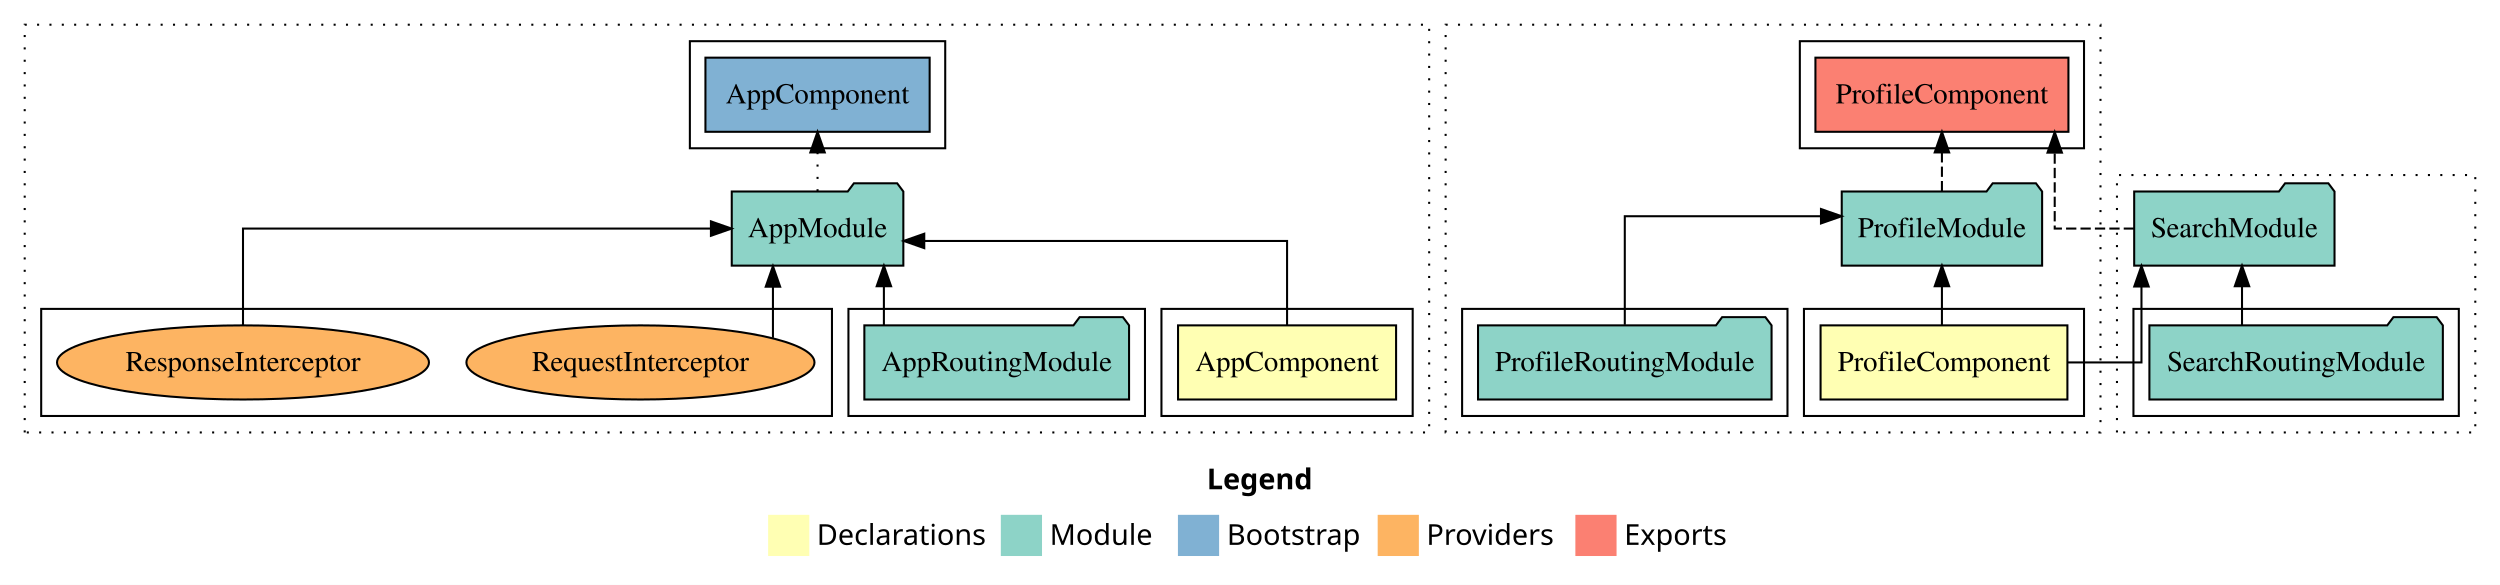
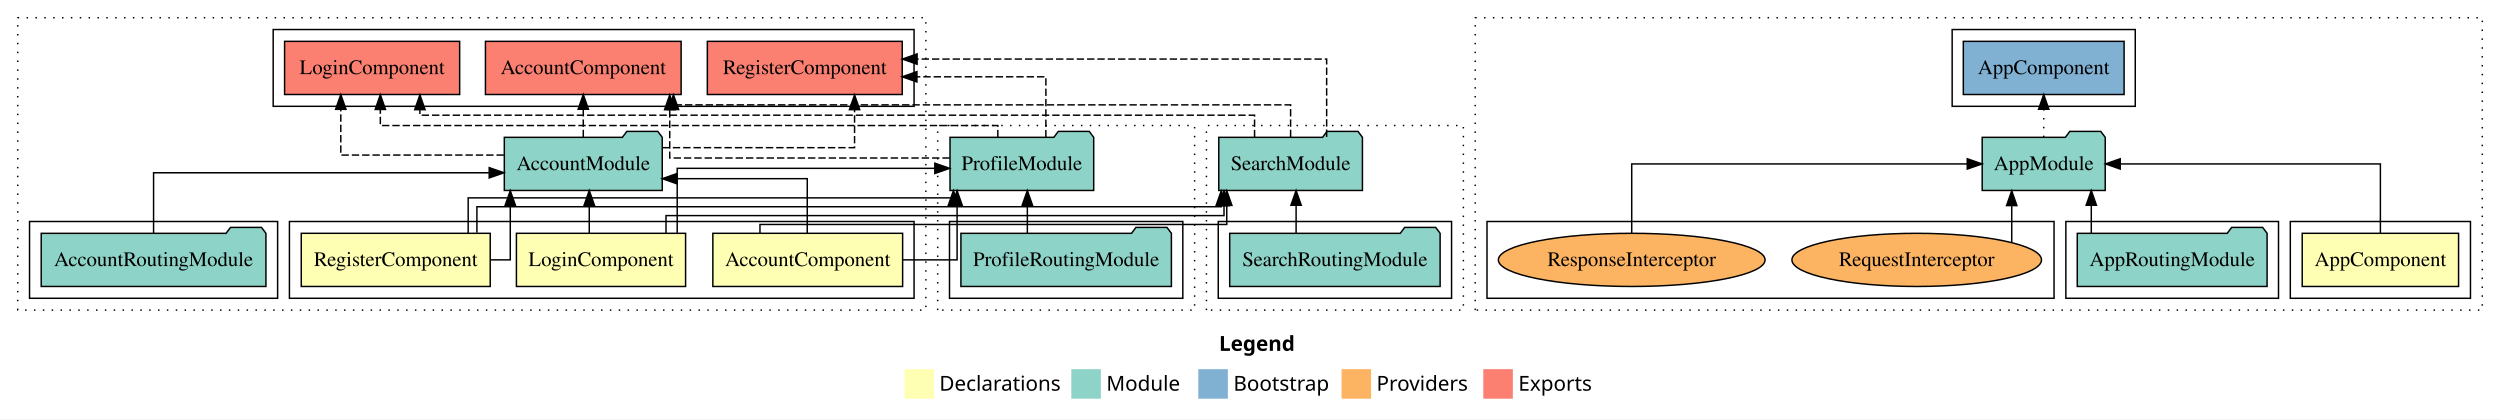
- <svg xmlns="http://www.w3.org/2000/svg" width="1214pt" height="284pt" viewBox="0.00 0.00 1214.00 284.00">
+ <svg xmlns="http://www.w3.org/2000/svg" width="1693pt" height="284pt" viewBox="0.00 0.00 1693.00 284.00">
  <g id="graph0" class="graph" transform="scale(1 1) rotate(0) translate(4 280)">
-     <polygon fill="white" stroke="transparent" points="-4,4 -4,-280 1210,-280 1210,4 -4,4" />
-     <text text-anchor="start" x="582.01" y="-42.4" font-family="sans-serif" font-weight="bold" font-size="14.00">Legend</text>
-     <polygon fill="#ffffb3" stroke="transparent" points="369,-10 369,-30 389,-30 389,-10 369,-10" />
-     <text text-anchor="start" x="392.63" y="-15.4" font-family="sans-serif" font-size="14.00">  Declarations</text>
-     <polygon fill="#8dd3c7" stroke="transparent" points="482,-10 482,-30 502,-30 502,-10 482,-10" />
-     <text text-anchor="start" x="505.73" y="-15.4" font-family="sans-serif" font-size="14.00">  Module</text>
-     <polygon fill="#80b1d3" stroke="transparent" points="568,-10 568,-30 588,-30 588,-10 568,-10" />
-     <text text-anchor="start" x="591.78" y="-15.4" font-family="sans-serif" font-size="14.00">  Bootstrap</text>
-     <polygon fill="#fdb462" stroke="transparent" points="665,-10 665,-30 685,-30 685,-10 665,-10" />
-     <text text-anchor="start" x="688.67" y="-15.4" font-family="sans-serif" font-size="14.00">  Providers</text>
-     <polygon fill="#fb8072" stroke="transparent" points="761,-10 761,-30 781,-30 781,-10 761,-10" />
-     <text text-anchor="start" x="784.73" y="-15.4" font-family="sans-serif" font-size="14.00">  Exports</text>
+     <polygon fill="white" stroke="transparent" points="-4,4 -4,-280 1689,-280 1689,4 -4,4" />
+     <text text-anchor="start" x="821.51" y="-42.4" font-family="sans-serif" font-weight="bold" font-size="14.00">Legend</text>
+     <polygon fill="#ffffb3" stroke="transparent" points="608.5,-10 608.5,-30 628.5,-30 628.5,-10 608.5,-10" />
+     <text text-anchor="start" x="632.13" y="-15.4" font-family="sans-serif" font-size="14.00">  Declarations</text>
+     <polygon fill="#8dd3c7" stroke="transparent" points="721.5,-10 721.5,-30 741.5,-30 741.5,-10 721.5,-10" />
+     <text text-anchor="start" x="745.23" y="-15.4" font-family="sans-serif" font-size="14.00">  Module</text>
+     <polygon fill="#80b1d3" stroke="transparent" points="807.5,-10 807.5,-30 827.5,-30 827.5,-10 807.5,-10" />
+     <text text-anchor="start" x="831.28" y="-15.4" font-family="sans-serif" font-size="14.00">  Bootstrap</text>
+     <polygon fill="#fdb462" stroke="transparent" points="904.5,-10 904.5,-30 924.5,-30 924.5,-10 904.5,-10" />
+     <text text-anchor="start" x="928.17" y="-15.4" font-family="sans-serif" font-size="14.00">  Providers</text>
+     <polygon fill="#fb8072" stroke="transparent" points="1000.5,-10 1000.5,-30 1020.5,-30 1020.5,-10 1000.5,-10" />
+     <text text-anchor="start" x="1024.23" y="-15.4" font-family="sans-serif" font-size="14.00">  Exports</text>
    <g id="clust1" class="cluster">
-       <polygon fill="none" stroke="black" stroke-dasharray="1,5" points="8,-70 8,-268 690,-268 690,-70 8,-70" />
+       <polygon fill="none" stroke="black" stroke-dasharray="1,5" points="8,-70 8,-268 623,-268 623,-70 8,-70" />
    </g>
    <g id="clust2" class="cluster">
-       <polygon fill="none" stroke="black" points="560,-78 560,-130 682,-130 682,-78 560,-78" />
-     </g>
-     <g id="clust4" class="cluster">
-       <polygon fill="none" stroke="black" points="408,-78 408,-130 552,-130 552,-78 408,-78" />
+       <polygon fill="none" stroke="black" points="192,-78 192,-130 615,-130 615,-78 192,-78" />
    </g>
    <g id="clust6" class="cluster">
-       <polygon fill="none" stroke="black" points="331,-208 331,-260 455,-260 455,-208 331,-208" />
+       <polygon fill="none" stroke="black" points="16,-78 16,-130 184,-130 184,-78 16,-78" />
    </g>
    <g id="clust7" class="cluster">
-       <polygon fill="none" stroke="black" points="16,-78 16,-130 400,-130 400,-78 16,-78" />
-     </g>
-     <g id="clust14" class="cluster">
-       <polygon fill="none" stroke="black" stroke-dasharray="1,5" points="698,-70 698,-268 1016,-268 1016,-70 698,-70" />
-     </g>
-     <g id="clust15" class="cluster">
-       <polygon fill="none" stroke="black" points="872,-78 872,-130 1008,-130 1008,-78 872,-78" />
+       <polygon fill="none" stroke="black" points="181,-208 181,-260 615,-260 615,-208 181,-208" />
+     </g>
+     <g id="clust16" class="cluster">
+       <polygon fill="none" stroke="black" stroke-dasharray="1,5" points="995,-70 995,-268 1677,-268 1677,-70 995,-70" />
    </g>
    <g id="clust17" class="cluster">
-       <polygon fill="none" stroke="black" points="706,-78 706,-130 864,-130 864,-78 706,-78" />
-     </g>
-     <g id="clust18" class="cluster">
-       <polygon fill="none" stroke="black" points="870,-208 870,-260 1008,-260 1008,-208 870,-208" />
-     </g>
-     <g id="clust27" class="cluster">
-       <polygon fill="none" stroke="black" stroke-dasharray="1,5" points="1024,-70 1024,-195 1198,-195 1198,-70 1024,-70" />
-     </g>
-     <g id="clust30" class="cluster">
-       <polygon fill="none" stroke="black" points="1032,-78 1032,-130 1190,-130 1190,-78 1032,-78" />
+       <polygon fill="none" stroke="black" points="1547,-78 1547,-130 1669,-130 1669,-78 1547,-78" />
+     </g>
+     <g id="clust19" class="cluster">
+       <polygon fill="none" stroke="black" points="1395,-78 1395,-130 1539,-130 1539,-78 1395,-78" />
+     </g>
+     <g id="clust21" class="cluster">
+       <polygon fill="none" stroke="black" points="1318,-208 1318,-260 1442,-260 1442,-208 1318,-208" />
+     </g>
+     <g id="clust22" class="cluster">
+       <polygon fill="none" stroke="black" points="1003,-78 1003,-130 1387,-130 1387,-78 1003,-78" />
+     </g>
+     <g id="clust29" class="cluster">
+       <polygon fill="none" stroke="black" stroke-dasharray="1,5" points="631,-70 631,-195 805,-195 805,-70 631,-70" />
+     </g>
+     <g id="clust34" class="cluster">
+       <polygon fill="none" stroke="black" points="639,-78 639,-130 797,-130 797,-78 639,-78" />
+     </g>
+     <g id="clust44" class="cluster">
+       <polygon fill="none" stroke="black" stroke-dasharray="1,5" points="813,-70 813,-195 987,-195 987,-70 813,-70" />
+     </g>
+     <g id="clust49" class="cluster">
+       <polygon fill="none" stroke="black" points="821,-78 821,-130 979,-130 979,-78 821,-78" />
    </g>
    <g id="node1" class="node">
-       <polygon fill="#ffffb3" stroke="black" points="673.94,-122 568.06,-122 568.06,-86 673.94,-86 673.94,-122" />
-       <text text-anchor="middle" x="621" y="-99.8" font-family="Times,serif" font-size="14.00">AppComponent</text>
+       <polygon fill="#ffffb3" stroke="black" points="607.26,-122 478.74,-122 478.74,-86 607.26,-86 607.26,-122" />
+       <text text-anchor="middle" x="543" y="-99.8" font-family="Times,serif" font-size="14.00">AccountComponent</text>
+     </g>
+     <g id="node4" class="node">
+       <polygon fill="#8dd3c7" stroke="black" points="444.48,-187 441.48,-191 420.48,-191 417.48,-187 337.52,-187 337.52,-151 444.48,-151 444.48,-187" />
+       <text text-anchor="middle" x="391" y="-164.8" font-family="Times,serif" font-size="14.00">AccountModule</text>
+     </g>
+     <g id="edge1" class="edge">
+       <path fill="none" stroke="black" d="M542.68,-122.01C542.68,-138.05 542.68,-159 542.68,-159 542.68,-159 454.48,-159 454.48,-159" />
+       <polygon fill="black" stroke="black" points="454.48,-155.5 444.48,-159 454.48,-162.5 454.48,-155.5" />
+     </g>
+     <g id="node15" class="node">
+       <polygon fill="#8dd3c7" stroke="black" points="736.65,-187 733.65,-191 712.65,-191 709.65,-187 639.35,-187 639.35,-151 736.65,-151 736.65,-187" />
+       <text text-anchor="middle" x="688" y="-164.8" font-family="Times,serif" font-size="14.00">ProfileModule</text>
+     </g>
+     <g id="edge13" class="edge">
+       <path fill="none" stroke="black" d="M607.34,-104C627.28,-104 644.14,-104 644.14,-104 644.14,-104 644.14,-140.89 644.14,-140.89" />
+       <polygon fill="black" stroke="black" points="640.64,-140.89 644.14,-150.89 647.64,-140.89 640.64,-140.89" />
+     </g>
+     <g id="node17" class="node">
+       <polygon fill="#8dd3c7" stroke="black" points="918.64,-187 915.64,-191 894.64,-191 891.64,-187 821.36,-187 821.36,-151 918.64,-151 918.64,-187" />
+       <text text-anchor="middle" x="870" y="-164.8" font-family="Times,serif" font-size="14.00">SearchModule</text>
+     </g>
+     <g id="edge20" class="edge">
+       <path fill="none" stroke="black" d="M510.65,-122.19C510.65,-125.54 510.65,-128 510.65,-128 510.65,-128 826.76,-128 826.76,-128 826.76,-128 826.76,-140.9 826.76,-140.9" />
+       <polygon fill="black" stroke="black" points="823.26,-140.9 826.76,-150.9 830.26,-140.9 823.26,-140.9" />
    </g>
    <g id="node2" class="node">
-       <polygon fill="#8dd3c7" stroke="black" points="434.66,-187 431.66,-191 410.66,-191 407.66,-187 351.34,-187 351.34,-151 434.66,-151 434.66,-187" />
-       <text text-anchor="middle" x="393" y="-164.8" font-family="Times,serif" font-size="14.00">AppModule</text>
-     </g>
-     <g id="edge1" class="edge">
-       <path fill="none" stroke="black" d="M621,-122.02C621,-139.37 621,-163 621,-163 621,-163 444.82,-163 444.82,-163" />
-       <polygon fill="black" stroke="black" points="444.82,-159.5 434.82,-163 444.82,-166.5 444.82,-159.5" />
-     </g>
-     <g id="node4" class="node">
-       <polygon fill="#80b1d3" stroke="black" points="447.44,-252 338.56,-252 338.56,-216 447.44,-216 447.44,-252" />
-       <text text-anchor="middle" x="393" y="-229.8" font-family="Times,serif" font-size="14.00">AppComponent </text>
+       <polygon fill="#ffffb3" stroke="black" points="460.28,-122 345.72,-122 345.72,-86 460.28,-86 460.28,-122" />
+       <text text-anchor="middle" x="403" y="-99.8" font-family="Times,serif" font-size="14.00">LoginComponent</text>
+     </g>
+     <g id="edge2" class="edge">
+       <path fill="none" stroke="black" d="M395.05,-122.11C395.05,-122.11 395.05,-140.99 395.05,-140.99" />
+       <polygon fill="black" stroke="black" points="391.55,-140.99 395.05,-150.99 398.55,-140.99 391.55,-140.99" />
+     </g>
+     <g id="edge14" class="edge">
+       <path fill="none" stroke="black" d="M454.6,-122.27C454.6,-140.56 454.6,-166 454.6,-166 454.6,-166 629.07,-166 629.07,-166" />
+       <polygon fill="black" stroke="black" points="629.07,-169.5 639.07,-166 629.07,-162.5 629.07,-169.5" />
+     </g>
+     <g id="edge21" class="edge">
+       <path fill="none" stroke="black" d="M447.02,-122.14C447.02,-128.46 447.02,-134 447.02,-134 447.02,-134 824.9,-134 824.9,-134 824.9,-134 824.9,-140.68 824.9,-140.68" />
+       <polygon fill="black" stroke="black" points="821.4,-140.68 824.9,-150.68 828.4,-140.68 821.4,-140.68" />
+     </g>
+     <g id="node3" class="node">
+       <polygon fill="#ffffb3" stroke="black" points="327.98,-122 200.02,-122 200.02,-86 327.98,-86 327.98,-122" />
+       <text text-anchor="middle" x="264" y="-99.8" font-family="Times,serif" font-size="14.00">RegisterComponent</text>
    </g>
    <g id="edge3" class="edge">
-       <path fill="none" stroke="black" stroke-dasharray="1,5" d="M393,-187.11C393,-187.11 393,-205.99 393,-205.99" />
-       <polygon fill="black" stroke="black" points="389.5,-205.99 393,-215.99 396.5,-205.99 389.5,-205.99" />
-     </g>
-     <g id="node3" class="node">
-       <polygon fill="#8dd3c7" stroke="black" points="544.27,-122 541.27,-126 520.27,-126 517.27,-122 415.73,-122 415.73,-86 544.27,-86 544.27,-122" />
-       <text text-anchor="middle" x="480" y="-99.8" font-family="Times,serif" font-size="14.00">AppRoutingModule</text>
-     </g>
-     <g id="edge2" class="edge">
-       <path fill="none" stroke="black" d="M425.22,-122.11C425.22,-122.11 425.22,-140.99 425.22,-140.99" />
-       <polygon fill="black" stroke="black" points="421.72,-140.99 425.22,-150.99 428.72,-140.99 421.72,-140.99" />
+       <path fill="none" stroke="black" d="M328.05,-104C336.09,-104 341.56,-104 341.56,-104 341.56,-104 341.56,-140.89 341.56,-140.89" />
+       <polygon fill="black" stroke="black" points="338.06,-140.89 341.56,-150.89 345.06,-140.89 338.06,-140.89" />
+     </g>
+     <g id="edge15" class="edge">
+       <path fill="none" stroke="black" d="M313.05,-122.06C313.05,-133.44 313.05,-146 313.05,-146 313.05,-146 641.66,-146 641.66,-146 641.66,-146 641.66,-146.49 641.66,-146.49" />
+       <polygon fill="black" stroke="black" points="638.16,-140.88 641.66,-150.88 645.16,-140.88 638.16,-140.88" />
+     </g>
+     <g id="edge22" class="edge">
+       <path fill="none" stroke="black" d="M318.96,-122.42C318.96,-131.28 318.96,-140 318.96,-140 318.96,-140 823.04,-140 823.04,-140 823.04,-140 823.04,-141.08 823.04,-141.08" />
+       <polygon fill="black" stroke="black" points="819.54,-140.8 823.04,-150.8 826.54,-140.8 819.54,-140.8" />
+     </g>
+     <g id="node6" class="node">
+       <polygon fill="#fb8072" stroke="black" points="457.26,-252 324.74,-252 324.74,-216 457.26,-216 457.26,-252" />
+       <text text-anchor="middle" x="391" y="-229.8" font-family="Times,serif" font-size="14.00">AccountComponent </text>
+     </g>
+     <g id="edge5" class="edge">
+       <path fill="none" stroke="black" stroke-dasharray="5,2" d="M391,-187.11C391,-187.11 391,-205.99 391,-205.99" />
+       <polygon fill="black" stroke="black" points="387.5,-205.99 391,-215.99 394.5,-205.99 387.5,-205.99" />
+     </g>
+     <g id="node7" class="node">
+       <polygon fill="#fb8072" stroke="black" points="307.28,-252 188.72,-252 188.72,-216 307.28,-216 307.28,-252" />
+       <text text-anchor="middle" x="248" y="-229.8" font-family="Times,serif" font-size="14.00">LoginComponent </text>
+     </g>
+     <g id="edge6" class="edge">
+       <path fill="none" stroke="black" stroke-dasharray="5,2" d="M337.23,-175C289.34,-175 226.79,-175 226.79,-175 226.79,-175 226.79,-205.98 226.79,-205.98" />
+       <polygon fill="black" stroke="black" points="223.29,-205.98 226.79,-215.98 230.29,-205.98 223.29,-205.98" />
+     </g>
+     <g id="node8" class="node">
+       <polygon fill="#fb8072" stroke="black" points="606.99,-252 475.01,-252 475.01,-216 606.99,-216 606.99,-252" />
+       <text text-anchor="middle" x="541" y="-229.8" font-family="Times,serif" font-size="14.00">RegisterComponent </text>
+     </g>
+     <g id="edge7" class="edge">
+       <path fill="none" stroke="black" stroke-dasharray="5,2" d="M444.63,-180C498.86,-180 574.71,-180 574.71,-180 574.71,-180 574.71,-205.72 574.71,-205.72" />
+       <polygon fill="black" stroke="black" points="571.21,-205.72 574.71,-215.72 578.21,-205.72 571.21,-205.72" />
    </g>
    <g id="node5" class="node">
-       <ellipse fill="#fdb462" stroke="black" cx="307" cy="-104" rx="84.51" ry="18" />
-       <text text-anchor="middle" x="307" y="-99.8" font-family="Times,serif" font-size="14.00">RequestInterceptor</text>
+       <polygon fill="#8dd3c7" stroke="black" points="176.09,-122 173.09,-126 152.09,-126 149.09,-122 23.91,-122 23.91,-86 176.09,-86 176.09,-122" />
+       <text text-anchor="middle" x="100" y="-99.8" font-family="Times,serif" font-size="14.00">AccountRoutingModule</text>
    </g>
    <g id="edge4" class="edge">
-       <path fill="none" stroke="black" d="M371.34,-115.92C371.34,-115.92 371.34,-140.77 371.34,-140.77" />
-       <polygon fill="black" stroke="black" points="367.84,-140.77 371.34,-150.77 374.84,-140.77 367.84,-140.77" />
-     </g>
-     <g id="node6" class="node">
-       <ellipse fill="#fdb462" stroke="black" cx="114" cy="-104" rx="90.31" ry="18" />
-       <text text-anchor="middle" x="114" y="-99.8" font-family="Times,serif" font-size="14.00">ResponseInterceptor</text>
-     </g>
-     <g id="edge5" class="edge">
-       <path fill="none" stroke="black" d="M114,-122.11C114,-141.34 114,-169 114,-169 114,-169 341.23,-169 341.23,-169" />
-       <polygon fill="black" stroke="black" points="341.23,-172.5 351.23,-169 341.23,-165.5 341.23,-172.5" />
-     </g>
-     <g id="node7" class="node">
-       <polygon fill="#ffffb3" stroke="black" points="999.93,-122 880.07,-122 880.07,-86 999.93,-86 999.93,-122" />
-       <text text-anchor="middle" x="940" y="-99.8" font-family="Times,serif" font-size="14.00">ProfileComponent</text>
-     </g>
-     <g id="node8" class="node">
-       <polygon fill="#8dd3c7" stroke="black" points="987.65,-187 984.65,-191 963.65,-191 960.65,-187 890.35,-187 890.35,-151 987.65,-151 987.65,-187" />
-       <text text-anchor="middle" x="939" y="-164.8" font-family="Times,serif" font-size="14.00">ProfileModule</text>
-     </g>
-     <g id="edge6" class="edge">
-       <path fill="none" stroke="black" d="M939,-122.11C939,-122.11 939,-140.99 939,-140.99" />
-       <polygon fill="black" stroke="black" points="935.5,-140.99 939,-150.99 942.5,-140.99 935.5,-140.99" />
+       <path fill="none" stroke="black" d="M100,-122.02C100,-139.37 100,-163 100,-163 100,-163 327.29,-163 327.29,-163" />
+       <polygon fill="black" stroke="black" points="327.29,-166.5 337.29,-163 327.29,-159.5 327.29,-166.5" />
+     </g>
+     <g id="node9" class="node">
+       <polygon fill="#ffffb3" stroke="black" points="1660.94,-122 1555.06,-122 1555.06,-86 1660.94,-86 1660.94,-122" />
+       <text text-anchor="middle" x="1608" y="-99.8" font-family="Times,serif" font-size="14.00">AppComponent</text>
+     </g>
+     <g id="node10" class="node">
+       <polygon fill="#8dd3c7" stroke="black" points="1421.66,-187 1418.66,-191 1397.66,-191 1394.66,-187 1338.34,-187 1338.34,-151 1421.66,-151 1421.66,-187" />
+       <text text-anchor="middle" x="1380" y="-164.8" font-family="Times,serif" font-size="14.00">AppModule</text>
+     </g>
+     <g id="edge8" class="edge">
+       <path fill="none" stroke="black" d="M1608,-122.11C1608,-141.34 1608,-169 1608,-169 1608,-169 1431.82,-169 1431.82,-169" />
+       <polygon fill="black" stroke="black" points="1431.82,-165.5 1421.82,-169 1431.82,-172.5 1431.82,-165.5" />
+     </g>
+     <g id="node12" class="node">
+       <polygon fill="#80b1d3" stroke="black" points="1434.44,-252 1325.56,-252 1325.56,-216 1434.44,-216 1434.44,-252" />
+       <text text-anchor="middle" x="1380" y="-229.8" font-family="Times,serif" font-size="14.00">AppComponent </text>
+     </g>
+     <g id="edge10" class="edge">
+       <path fill="none" stroke="black" stroke-dasharray="1,5" d="M1380,-187.11C1380,-187.11 1380,-205.99 1380,-205.99" />
+       <polygon fill="black" stroke="black" points="1376.5,-205.99 1380,-215.99 1383.5,-205.99 1376.5,-205.99" />
    </g>
    <g id="node11" class="node">
-       <polygon fill="#8dd3c7" stroke="black" points="1129.64,-187 1126.64,-191 1105.64,-191 1102.64,-187 1032.36,-187 1032.36,-151 1129.64,-151 1129.64,-187" />
-       <text text-anchor="middle" x="1081" y="-164.8" font-family="Times,serif" font-size="14.00">SearchModule</text>
+       <polygon fill="#8dd3c7" stroke="black" points="1531.27,-122 1528.27,-126 1507.27,-126 1504.27,-122 1402.73,-122 1402.73,-86 1531.27,-86 1531.27,-122" />
+       <text text-anchor="middle" x="1467" y="-99.8" font-family="Times,serif" font-size="14.00">AppRoutingModule</text>
    </g>
    <g id="edge9" class="edge">
-       <path fill="none" stroke="black" d="M999.92,-104C1019.3,-104 1035.9,-104 1035.9,-104 1035.9,-104 1035.9,-140.89 1035.9,-140.89" />
-       <polygon fill="black" stroke="black" points="1032.4,-140.89 1035.9,-150.89 1039.4,-140.89 1032.4,-140.89" />
-     </g>
-     <g id="node10" class="node">
-       <polygon fill="#fb8072" stroke="black" points="1000.43,-252 877.57,-252 877.57,-216 1000.43,-216 1000.43,-252" />
-       <text text-anchor="middle" x="939" y="-229.8" font-family="Times,serif" font-size="14.00">ProfileComponent </text>
-     </g>
-     <g id="edge8" class="edge">
-       <path fill="none" stroke="black" stroke-dasharray="5,2" d="M939,-187.11C939,-187.11 939,-205.99 939,-205.99" />
-       <polygon fill="black" stroke="black" points="935.5,-205.99 939,-215.99 942.5,-205.99 935.5,-205.99" />
-     </g>
-     <g id="node9" class="node">
-       <polygon fill="#8dd3c7" stroke="black" points="856.27,-122 853.27,-126 832.27,-126 829.27,-122 713.73,-122 713.73,-86 856.27,-86 856.27,-122" />
-       <text text-anchor="middle" x="785" y="-99.8" font-family="Times,serif" font-size="14.00">ProfileRoutingModule</text>
-     </g>
-     <g id="edge7" class="edge">
-       <path fill="none" stroke="black" d="M785,-122.28C785,-143.32 785,-175 785,-175 785,-175 880.27,-175 880.27,-175" />
-       <polygon fill="black" stroke="black" points="880.27,-178.5 890.27,-175 880.27,-171.5 880.27,-178.5" />
+       <path fill="none" stroke="black" d="M1412.22,-122.11C1412.22,-122.11 1412.22,-140.99 1412.22,-140.99" />
+       <polygon fill="black" stroke="black" points="1408.72,-140.99 1412.22,-150.99 1415.72,-140.99 1408.72,-140.99" />
+     </g>
+     <g id="node13" class="node">
+       <ellipse fill="#fdb462" stroke="black" cx="1294" cy="-104" rx="84.51" ry="18" />
+       <text text-anchor="middle" x="1294" y="-99.8" font-family="Times,serif" font-size="14.00">RequestInterceptor</text>
    </g>
    <g id="edge11" class="edge">
-       <path fill="none" stroke="black" stroke-dasharray="5,2" d="M1032.28,-169C1012.3,-169 993.77,-169 993.77,-169 993.77,-169 993.77,-205.89 993.77,-205.89" />
-       <polygon fill="black" stroke="black" points="990.27,-205.89 993.77,-215.89 997.27,-205.89 990.27,-205.89" />
-     </g>
-     <g id="node12" class="node">
-       <polygon fill="#8dd3c7" stroke="black" points="1182.25,-122 1179.25,-126 1158.25,-126 1155.25,-122 1039.75,-122 1039.75,-86 1182.25,-86 1182.25,-122" />
-       <text text-anchor="middle" x="1111" y="-99.8" font-family="Times,serif" font-size="14.00">SearchRoutingModule</text>
-     </g>
-     <g id="edge10" class="edge">
-       <path fill="none" stroke="black" d="M1084.72,-122.11C1084.72,-122.11 1084.72,-140.99 1084.72,-140.99" />
-       <polygon fill="black" stroke="black" points="1081.22,-140.99 1084.72,-150.99 1088.22,-140.99 1081.22,-140.99" />
+       <path fill="none" stroke="black" d="M1358.34,-115.92C1358.34,-115.92 1358.34,-140.77 1358.34,-140.77" />
+       <polygon fill="black" stroke="black" points="1354.84,-140.77 1358.34,-150.77 1361.84,-140.77 1354.84,-140.77" />
+     </g>
+     <g id="node14" class="node">
+       <ellipse fill="#fdb462" stroke="black" cx="1101" cy="-104" rx="90.31" ry="18" />
+       <text text-anchor="middle" x="1101" y="-99.8" font-family="Times,serif" font-size="14.00">ResponseInterceptor</text>
+     </g>
+     <g id="edge12" class="edge">
+       <path fill="none" stroke="black" d="M1101,-122.11C1101,-141.34 1101,-169 1101,-169 1101,-169 1328.23,-169 1328.23,-169" />
+       <polygon fill="black" stroke="black" points="1328.23,-172.5 1338.23,-169 1328.23,-165.5 1328.23,-172.5" />
+     </g>
+     <g id="edge17" class="edge">
+       <path fill="none" stroke="black" stroke-dasharray="5,2" d="M639.17,-173C569.41,-173 449.54,-173 449.54,-173 449.54,-173 449.54,-205.7 449.54,-205.7" />
+       <polygon fill="black" stroke="black" points="446.04,-205.7 449.54,-215.7 453.04,-205.7 446.04,-205.7" />
+     </g>
+     <g id="edge18" class="edge">
+       <path fill="none" stroke="black" stroke-dasharray="5,2" d="M671.73,-187.06C671.73,-191.49 671.73,-195 671.73,-195 671.73,-195 253.57,-195 253.57,-195 253.57,-195 253.57,-205.87 253.57,-205.87" />
+       <polygon fill="black" stroke="black" points="250.07,-205.87 253.57,-215.87 257.07,-205.87 250.07,-205.87" />
+     </g>
+     <g id="edge19" class="edge">
+       <path fill="none" stroke="black" stroke-dasharray="5,2" d="M704.27,-187.02C704.27,-204.37 704.27,-228 704.27,-228 704.27,-228 616.94,-228 616.94,-228" />
+       <polygon fill="black" stroke="black" points="616.94,-224.5 606.94,-228 616.94,-231.5 616.94,-224.5" />
+     </g>
+     <g id="node16" class="node">
+       <polygon fill="#8dd3c7" stroke="black" points="789.27,-122 786.27,-126 765.27,-126 762.27,-122 646.73,-122 646.73,-86 789.27,-86 789.27,-122" />
+       <text text-anchor="middle" x="718" y="-99.8" font-family="Times,serif" font-size="14.00">ProfileRoutingModule</text>
+     </g>
+     <g id="edge16" class="edge">
+       <path fill="none" stroke="black" d="M691.72,-122.11C691.72,-122.11 691.72,-140.99 691.72,-140.99" />
+       <polygon fill="black" stroke="black" points="688.22,-140.99 691.72,-150.99 695.22,-140.99 688.22,-140.99" />
+     </g>
+     <g id="edge24" class="edge">
+       <path fill="none" stroke="black" stroke-dasharray="5,2" d="M870,-187.13C870,-197.71 870,-209 870,-209 870,-209 452.07,-209 452.07,-209 452.07,-209 452.07,-209.68 452.07,-209.68" />
+       <polygon fill="black" stroke="black" points="448.57,-205.83 452.07,-215.83 455.57,-205.83 448.57,-205.83" />
+     </g>
+     <g id="edge25" class="edge">
+       <path fill="none" stroke="black" stroke-dasharray="5,2" d="M845.59,-187.04C845.59,-194.75 845.59,-202 845.59,-202 845.59,-202 280.36,-202 280.36,-202 280.36,-202 280.36,-205.76 280.36,-205.76" />
+       <polygon fill="black" stroke="black" points="276.86,-205.76 280.36,-215.76 283.86,-205.76 276.86,-205.76" />
+     </g>
+     <g id="edge26" class="edge">
+       <path fill="none" stroke="black" stroke-dasharray="5,2" d="M894.41,-187.28C894.41,-208.32 894.41,-240 894.41,-240 894.41,-240 617.06,-240 617.06,-240" />
+       <polygon fill="black" stroke="black" points="617.06,-236.5 607.06,-240 617.06,-243.5 617.06,-236.5" />
+     </g>
+     <g id="node18" class="node">
+       <polygon fill="#8dd3c7" stroke="black" points="971.25,-122 968.25,-126 947.25,-126 944.25,-122 828.75,-122 828.75,-86 971.25,-86 971.25,-122" />
+       <text text-anchor="middle" x="900" y="-99.8" font-family="Times,serif" font-size="14.00">SearchRoutingModule</text>
+     </g>
+     <g id="edge23" class="edge">
+       <path fill="none" stroke="black" d="M873.72,-122.11C873.72,-122.11 873.72,-140.99 873.72,-140.99" />
+       <polygon fill="black" stroke="black" points="870.22,-140.99 873.72,-150.99 877.22,-140.99 870.22,-140.99" />
    </g>
  </g>
</svg>
